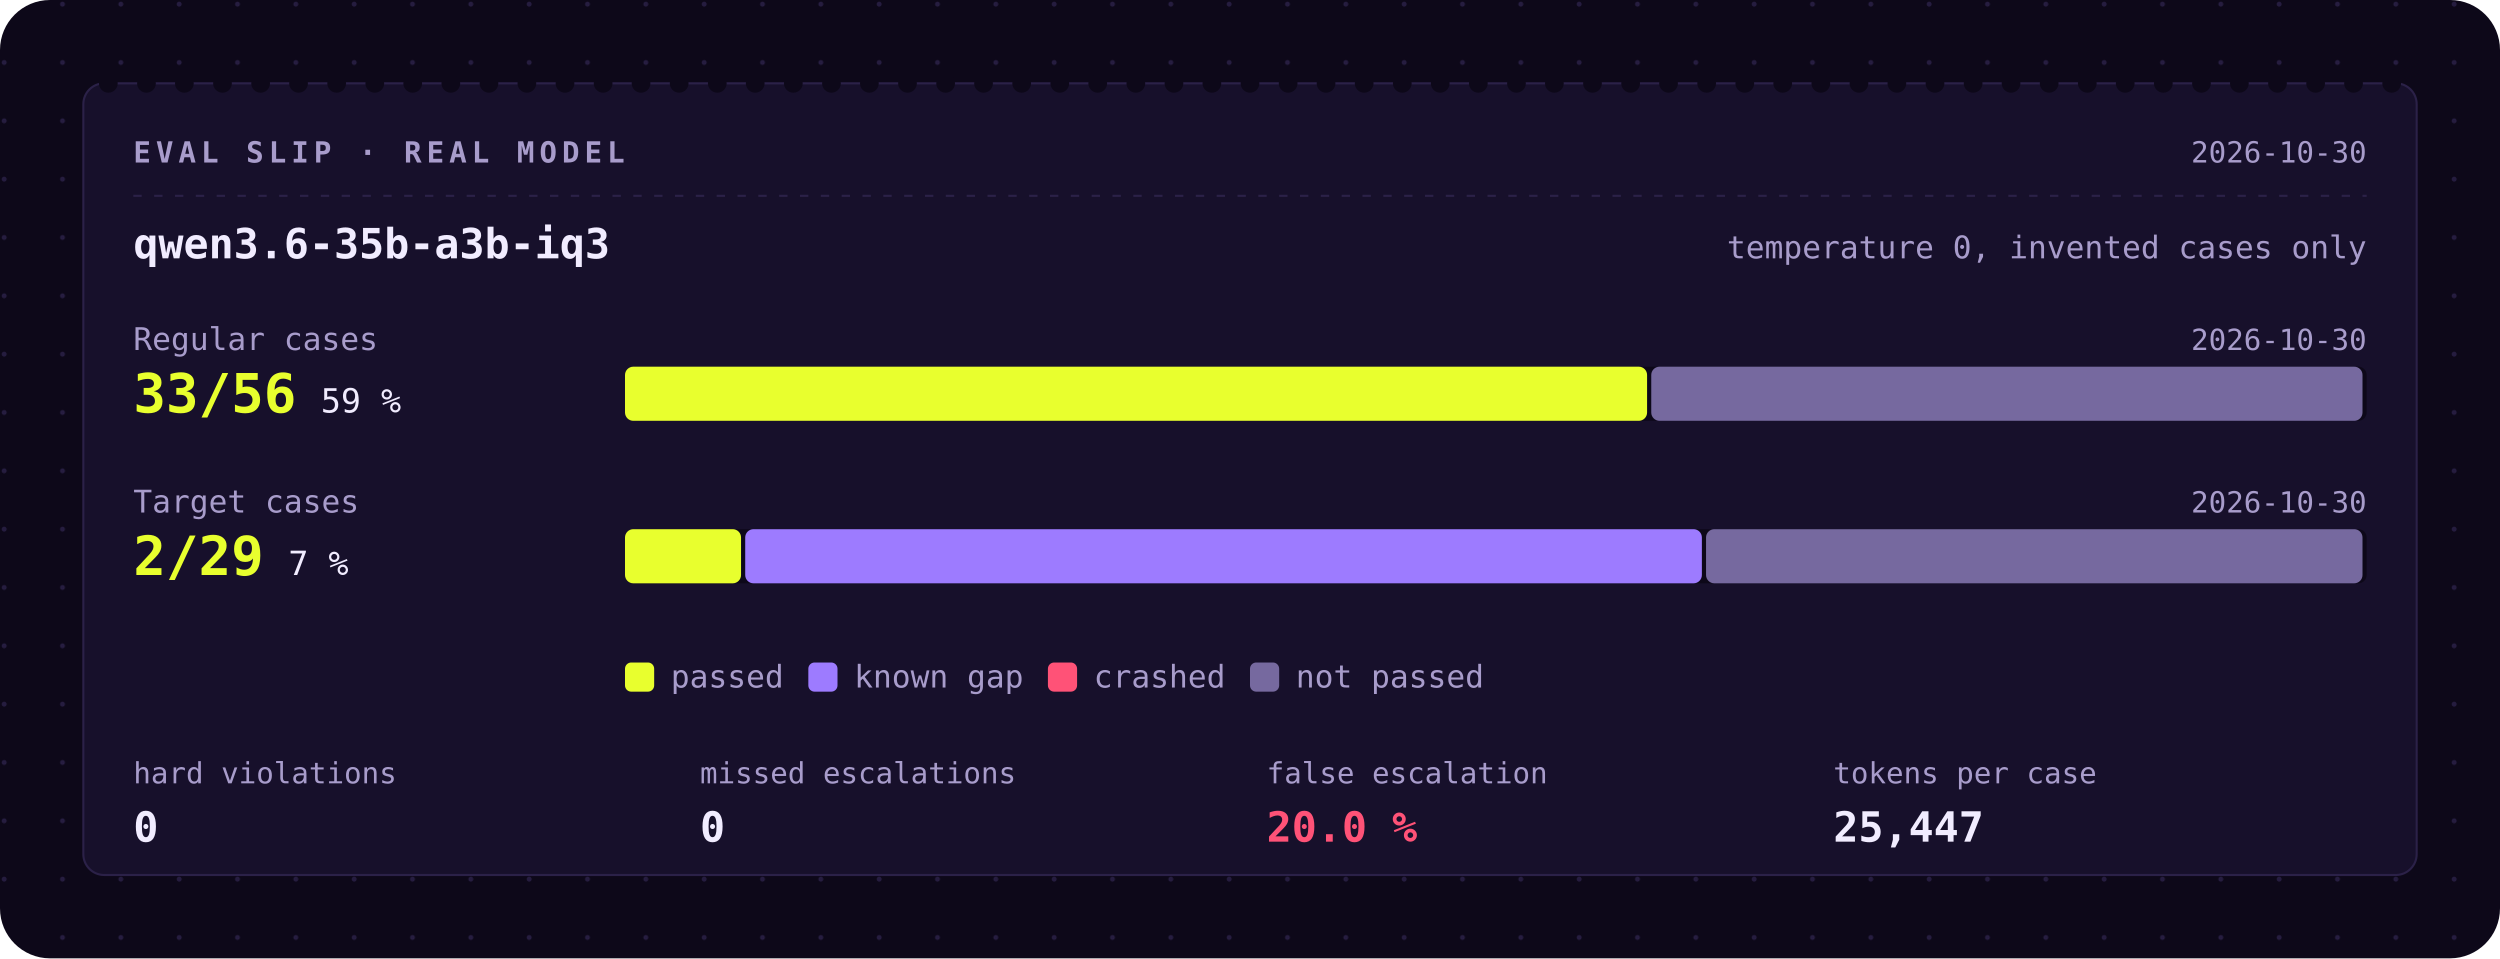
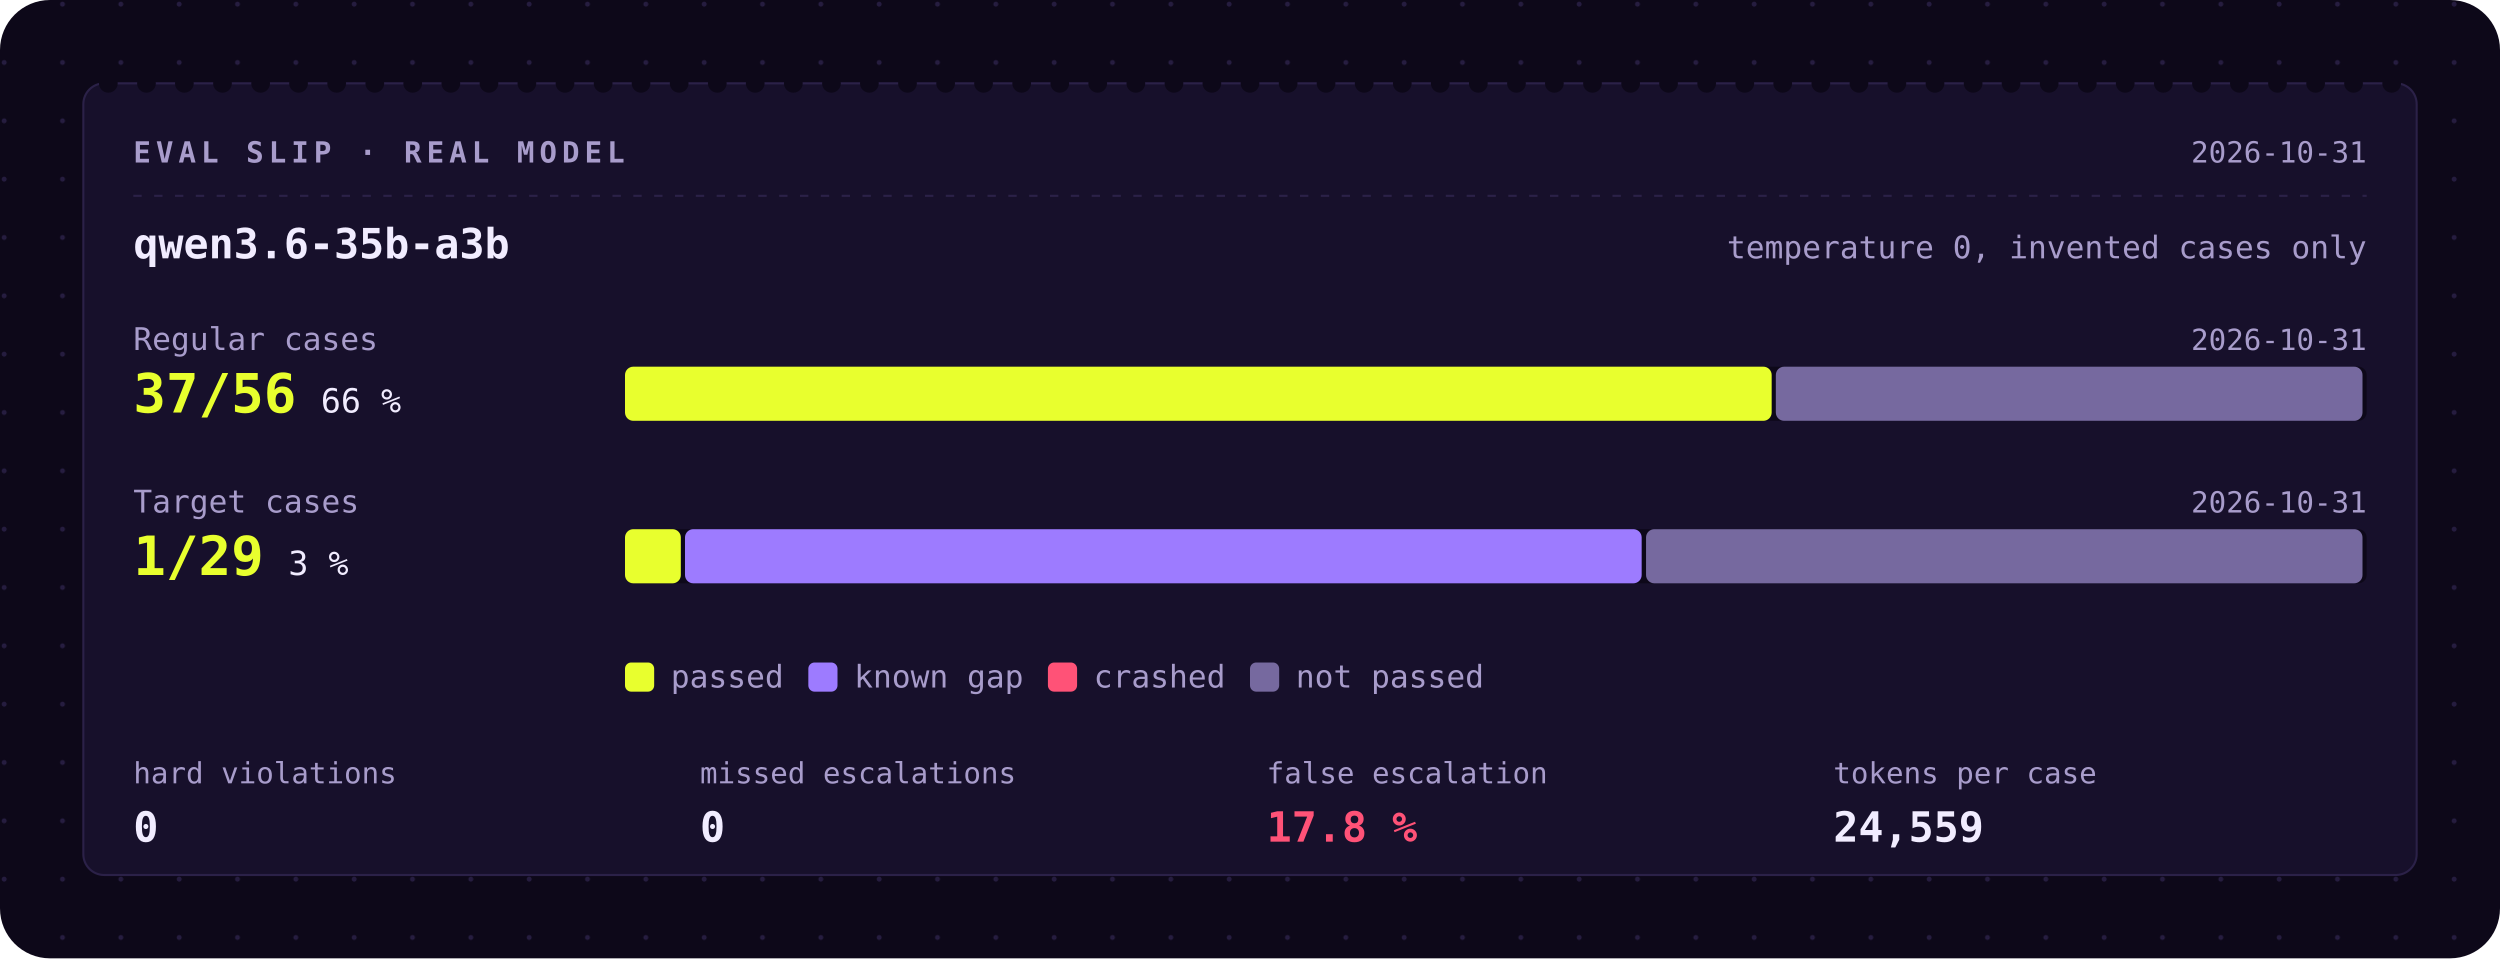
<svg xmlns="http://www.w3.org/2000/svg" width="1200" height="460" viewBox="0 0 1200 460" role="img" aria-labelledby="t d">
  <style>text{font-family:ui-monospace, 'JetBrains Mono', 'SF Mono', Menlo, Consolas, 'DejaVu Sans Mono', monospace}</style>
  <defs>
    <filter id="glow" filterUnits="userSpaceOnUse" x="0" y="0" width="1200" height="460">
      <feGaussianBlur stdDeviation="6" />
    </filter>
    <filter id="soft" filterUnits="userSpaceOnUse" x="0" y="0" width="1200" height="460">
      <feGaussianBlur stdDeviation="2.2" />
    </filter>
  </defs>
  <rect width="1200" height="460" rx="24" fill="#0D0819" />
  <pattern id="dots" width="28" height="28" patternUnits="userSpaceOnUse">
    <circle cx="2" cy="2" r="1.2" fill="#2B2148" />
  </pattern>
  <rect width="1200" height="460" rx="24" fill="url(#dots)" opacity="0.8" />
  <rect x="40" y="40" width="1120" height="380" rx="10" fill="#17102B" stroke="#2B2148" />
  <circle cx="52" cy="40" r="4.5" fill="#0D0819" />
  <circle cx="70.3" cy="40" r="4.5" fill="#0D0819" />
  <circle cx="88.5" cy="40" r="4.5" fill="#0D0819" />
  <circle cx="106.8" cy="40" r="4.5" fill="#0D0819" />
  <circle cx="125.1" cy="40" r="4.5" fill="#0D0819" />
  <circle cx="143.3" cy="40" r="4.5" fill="#0D0819" />
  <circle cx="161.6" cy="40" r="4.5" fill="#0D0819" />
  <circle cx="179.9" cy="40" r="4.5" fill="#0D0819" />
  <circle cx="198.1" cy="40" r="4.5" fill="#0D0819" />
  <circle cx="216.4" cy="40" r="4.5" fill="#0D0819" />
  <circle cx="234.7" cy="40" r="4.5" fill="#0D0819" />
  <circle cx="252.9" cy="40" r="4.5" fill="#0D0819" />
  <circle cx="271.2" cy="40" r="4.5" fill="#0D0819" />
  <circle cx="289.5" cy="40" r="4.5" fill="#0D0819" />
  <circle cx="307.7" cy="40" r="4.5" fill="#0D0819" />
  <circle cx="326" cy="40" r="4.5" fill="#0D0819" />
  <circle cx="344.3" cy="40" r="4.5" fill="#0D0819" />
  <circle cx="362.5" cy="40" r="4.5" fill="#0D0819" />
  <circle cx="380.8" cy="40" r="4.5" fill="#0D0819" />
  <circle cx="399.1" cy="40" r="4.5" fill="#0D0819" />
  <circle cx="417.3" cy="40" r="4.5" fill="#0D0819" />
  <circle cx="435.6" cy="40" r="4.5" fill="#0D0819" />
  <circle cx="453.9" cy="40" r="4.5" fill="#0D0819" />
  <circle cx="472.1" cy="40" r="4.5" fill="#0D0819" />
  <circle cx="490.4" cy="40" r="4.5" fill="#0D0819" />
  <circle cx="508.7" cy="40" r="4.5" fill="#0D0819" />
  <circle cx="526.9" cy="40" r="4.5" fill="#0D0819" />
  <circle cx="545.2" cy="40" r="4.5" fill="#0D0819" />
  <circle cx="563.5" cy="40" r="4.5" fill="#0D0819" />
  <circle cx="581.7" cy="40" r="4.5" fill="#0D0819" />
  <circle cx="600" cy="40" r="4.5" fill="#0D0819" />
  <circle cx="618.3" cy="40" r="4.5" fill="#0D0819" />
  <circle cx="636.5" cy="40" r="4.5" fill="#0D0819" />
  <circle cx="654.8" cy="40" r="4.5" fill="#0D0819" />
  <circle cx="673.1" cy="40" r="4.5" fill="#0D0819" />
  <circle cx="691.3" cy="40" r="4.5" fill="#0D0819" />
  <circle cx="709.6" cy="40" r="4.5" fill="#0D0819" />
  <circle cx="727.9" cy="40" r="4.5" fill="#0D0819" />
  <circle cx="746.1" cy="40" r="4.5" fill="#0D0819" />
  <circle cx="764.4" cy="40" r="4.5" fill="#0D0819" />
  <circle cx="782.7" cy="40" r="4.5" fill="#0D0819" />
  <circle cx="800.9" cy="40" r="4.5" fill="#0D0819" />
  <circle cx="819.2" cy="40" r="4.5" fill="#0D0819" />
  <circle cx="837.5" cy="40" r="4.5" fill="#0D0819" />
  <circle cx="855.7" cy="40" r="4.5" fill="#0D0819" />
  <circle cx="874" cy="40" r="4.5" fill="#0D0819" />
  <circle cx="892.3" cy="40" r="4.5" fill="#0D0819" />
  <circle cx="910.5" cy="40" r="4.5" fill="#0D0819" />
  <circle cx="928.8" cy="40" r="4.5" fill="#0D0819" />
  <circle cx="947.1" cy="40" r="4.5" fill="#0D0819" />
  <circle cx="965.3" cy="40" r="4.5" fill="#0D0819" />
  <circle cx="983.6" cy="40" r="4.5" fill="#0D0819" />
  <circle cx="1001.9" cy="40" r="4.5" fill="#0D0819" />
  <circle cx="1020.1" cy="40" r="4.5" fill="#0D0819" />
  <circle cx="1038.4" cy="40" r="4.5" fill="#0D0819" />
  <circle cx="1056.7" cy="40" r="4.5" fill="#0D0819" />
  <circle cx="1074.9" cy="40" r="4.5" fill="#0D0819" />
  <circle cx="1093.2" cy="40" r="4.5" fill="#0D0819" />
  <circle cx="1111.5" cy="40" r="4.5" fill="#0D0819" />
  <circle cx="1129.7" cy="40" r="4.5" fill="#0D0819" />
  <circle cx="1148" cy="40" r="4.5" fill="#0D0819" />
  <text x="64" y="78" font-size="14" fill="#A89CCB" font-weight="700" letter-spacing="2.4">EVAL SLIP · REAL MODEL</text>
-   <text x="1136" y="78" font-size="14" fill="#A89CCB" text-anchor="end">2026-10-30</text>
+   <text x="1136" y="78" font-size="14" fill="#A89CCB" text-anchor="end">2026-10-31</text>
  <line x1="64" y1="94" x2="1136" y2="94" stroke="#2B2148" stroke-dasharray="4 6" />
-   <text x="64" y="124" font-size="20" fill="#F1ECFF" font-weight="700">qwen3.6-35b-a3b-iq3</text>
+   <text x="64" y="124" font-size="20" fill="#F1ECFF" font-weight="700">qwen3.6-35b-a3b</text>
  <text x="1136" y="124" font-size="15" fill="#A89CCB" text-anchor="end">temperature 0, invented cases only</text>
  <text x="64" y="168" font-size="15" fill="#A89CCB">Regular cases</text>
-   <text x="64" y="198" font-size="26" fill="#E8FF2E" font-weight="700">33/56</text>
-   <text x="154" y="198" font-size="16" fill="#F1ECFF">59 %</text>
+   <text x="64" y="198" font-size="26" fill="#E8FF2E" font-weight="700">37/56</text>
+   <text x="154" y="198" font-size="16" fill="#F1ECFF">66 %</text>
  <rect x="300" y="176" width="836" height="26" rx="4" fill="#0D0819" />
-   <rect x="300" y="176" width="490.6" height="26" rx="4" fill="#E8FF2E" />
-   <rect x="792.6" y="176" width="341.4" height="26" rx="4" fill="#76699F" />
-   <text x="1136" y="168" font-size="14" fill="#A89CCB" text-anchor="end">2026-10-30</text>
+   <rect x="300" y="176" width="550.4" height="26" rx="4" fill="#E8FF2E" />
+   <rect x="852.4" y="176" width="281.6" height="26" rx="4" fill="#76699F" />
+   <text x="1136" y="168" font-size="14" fill="#A89CCB" text-anchor="end">2026-10-31</text>
  <text x="64" y="246" font-size="15" fill="#A89CCB">Target cases</text>
-   <text x="64" y="276" font-size="26" fill="#E8FF2E" font-weight="700">2/29</text>
-   <text x="138.4" y="276" font-size="16" fill="#F1ECFF">7 %</text>
+   <text x="64" y="276" font-size="26" fill="#E8FF2E" font-weight="700">1/29</text>
+   <text x="138.4" y="276" font-size="16" fill="#F1ECFF">3 %</text>
  <rect x="300" y="254" width="836" height="26" rx="4" fill="#0D0819" />
-   <rect x="300" y="254" width="55.7" height="26" rx="4" fill="#E8FF2E" />
-   <rect x="357.7" y="254" width="459.2" height="26" rx="4" fill="#9D7BFF" />
-   <rect x="818.9" y="254" width="315.1" height="26" rx="4" fill="#76699F" />
-   <text x="1136" y="246" font-size="14" fill="#A89CCB" text-anchor="end">2026-10-30</text>
+   <rect x="300" y="254" width="26.8" height="26" rx="4" fill="#E8FF2E" />
+   <rect x="328.8" y="254" width="459.2" height="26" rx="4" fill="#9D7BFF" />
+   <rect x="790.1" y="254" width="343.9" height="26" rx="4" fill="#76699F" />
+   <text x="1136" y="246" font-size="14" fill="#A89CCB" text-anchor="end">2026-10-31</text>
  <rect x="300" y="318" width="14" height="14" rx="3" fill="#E8FF2E" />
  <text x="322" y="330" font-size="15" fill="#A89CCB">passed</text>
  <rect x="388" y="318" width="14" height="14" rx="3" fill="#9D7BFF" />
  <text x="410" y="330" font-size="15" fill="#A89CCB">known gap</text>
  <rect x="503" y="318" width="14" height="14" rx="3" fill="#FF5277" />
  <text x="525" y="330" font-size="15" fill="#A89CCB">crashed</text>
  <rect x="600" y="318" width="14" height="14" rx="3" fill="#76699F" />
  <text x="622" y="330" font-size="15" fill="#A89CCB">not passed</text>
  <text x="64" y="376" font-size="14" fill="#A89CCB">hard violations</text>
  <text x="64" y="404" font-size="20" fill="#F1ECFF" font-weight="700">0</text>
  <text x="336" y="376" font-size="14" fill="#A89CCB">missed escalations</text>
  <text x="336" y="404" font-size="20" fill="#F1ECFF" font-weight="700">0</text>
  <text x="608" y="376" font-size="14" fill="#A89CCB">false escalation</text>
-   <text x="608" y="404" font-size="20" fill="#FF5277" font-weight="700">20.0 %</text>
+   <text x="608" y="404" font-size="20" fill="#FF5277" font-weight="700">17.8 %</text>
  <text x="880" y="376" font-size="14" fill="#A89CCB">tokens per case</text>
-   <text x="880" y="404" font-size="20" fill="#F1ECFF" font-weight="700">25,447</text>
+   <text x="880" y="404" font-size="20" fill="#F1ECFF" font-weight="700">24,559</text>
</svg>
